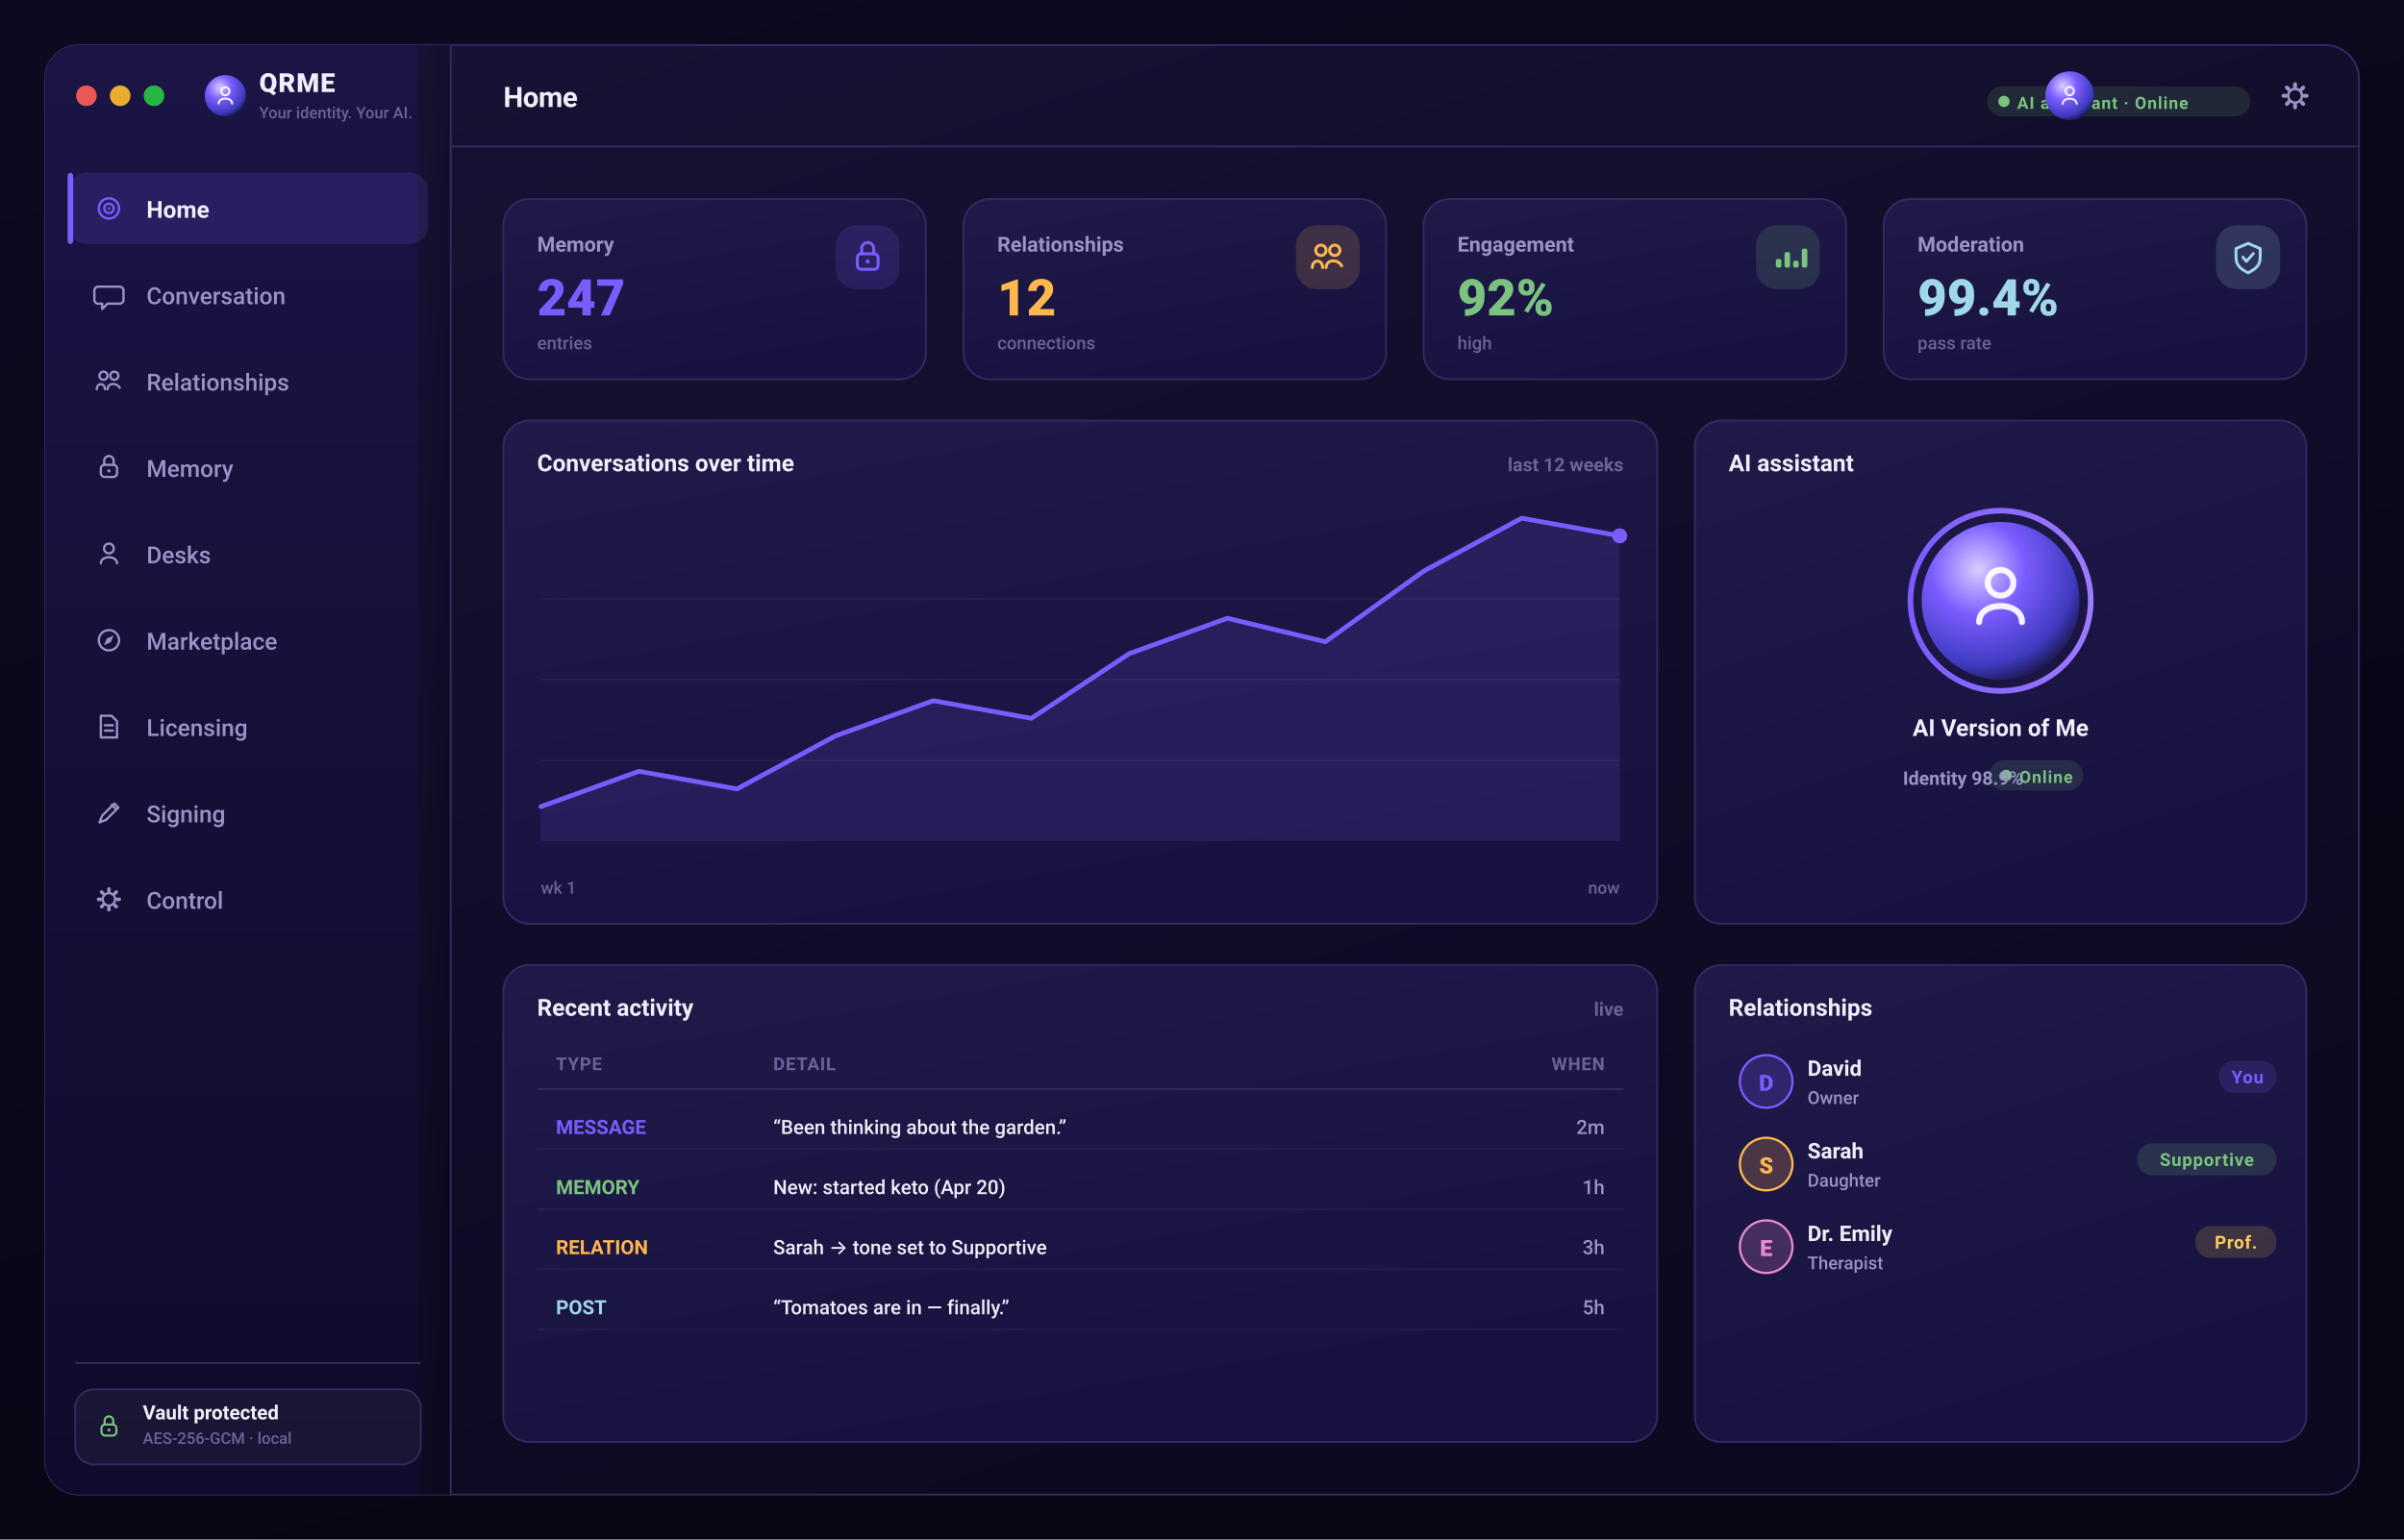
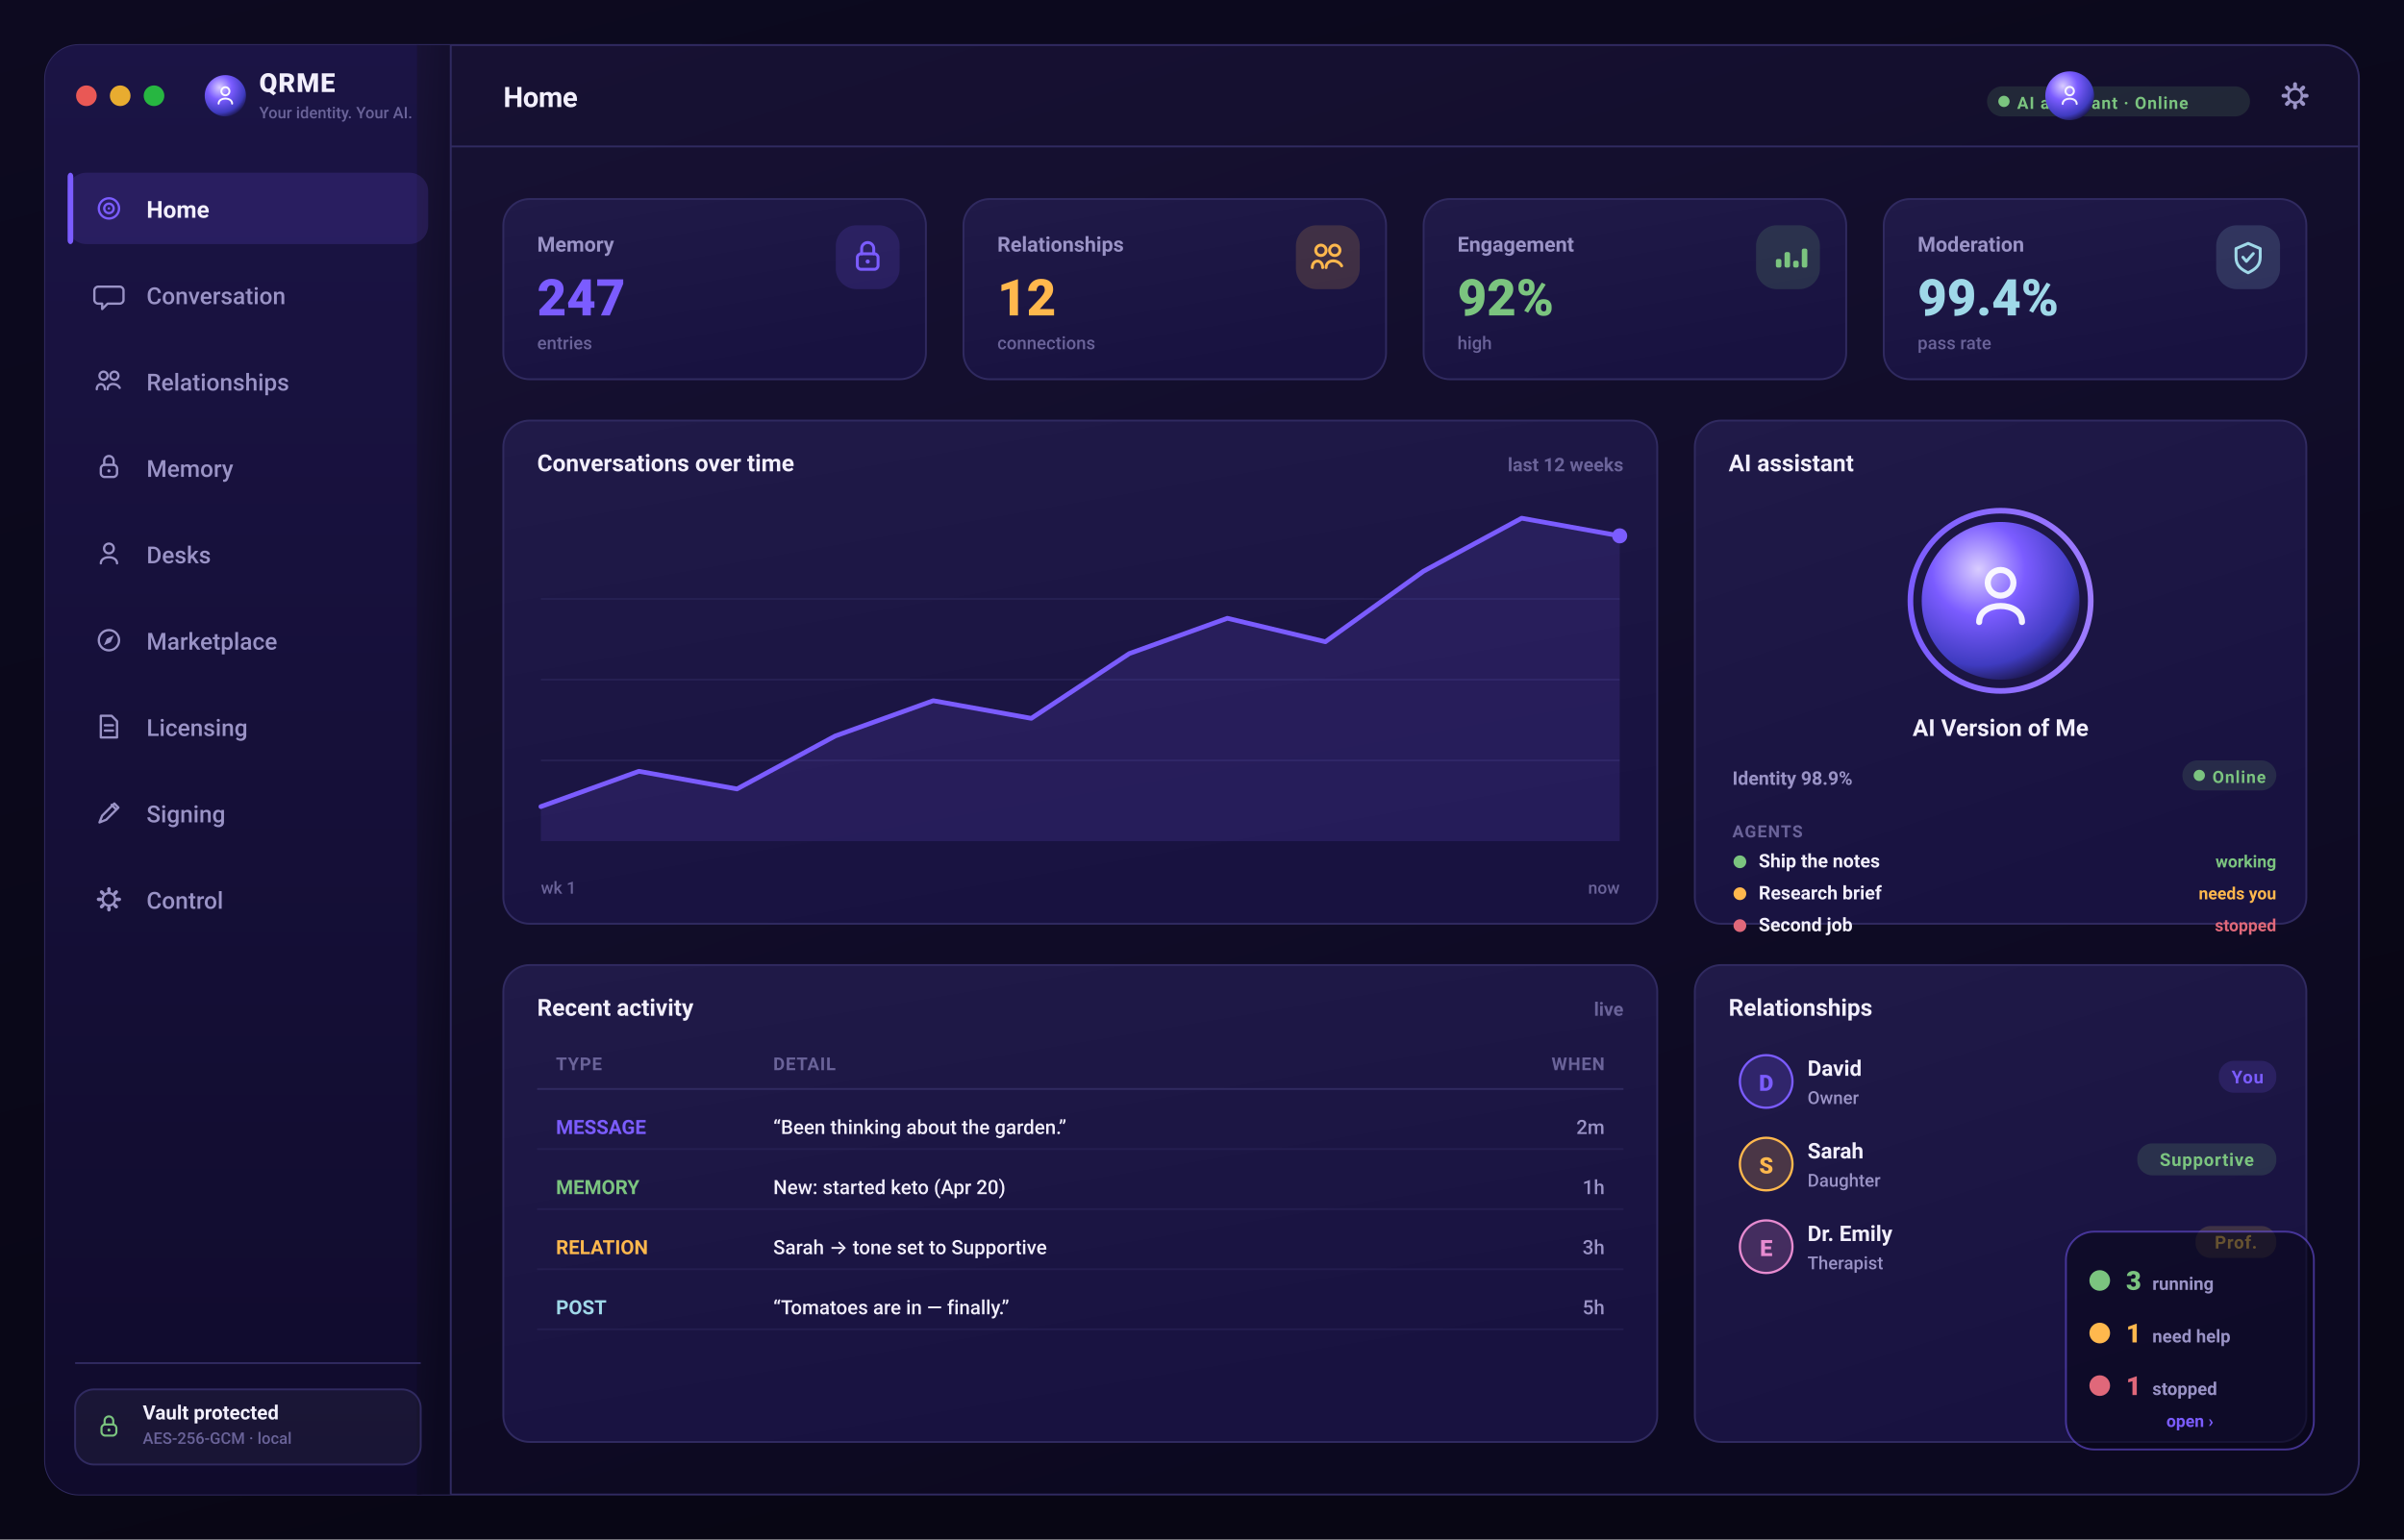
<svg xmlns="http://www.w3.org/2000/svg" width="1280" height="820" viewBox="0 0 1280 820" role="img" aria-label="QRME — Home">
  <defs>
    <linearGradient id="gPage" x1="0" y1="0" x2="0.4" y2="1">
      <stop offset="0" stop-color="#0d0a20" />
      <stop offset="1" stop-color="#080614" />
    </linearGradient>
    <linearGradient id="gScr" x1="0" y1="0" x2="0.5" y2="1">
      <stop offset="0" stop-color="#181235" />
      <stop offset="1" stop-color="#0c0920" />
    </linearGradient>
    <linearGradient id="gSide" x1="0" y1="0" x2="0" y2="1">
      <stop offset="0" stop-color="#1b1445" />
      <stop offset="1" stop-color="#100b2c" />
    </linearGradient>
    <linearGradient id="gCard" x1="0" y1="0" x2="0.4" y2="1">
      <stop offset="0" stop-color="#201a48" />
      <stop offset="1" stop-color="#181240" />
    </linearGradient>
    <linearGradient id="gBrand" x1="0" y1="0" x2="1" y2="0">
      <stop offset="0" stop-color="#7b5cff" />
      <stop offset="1" stop-color="#9d7bff" />
    </linearGradient>
    <linearGradient id="gAmber" x1="0" y1="0" x2="1" y2="0">
      <stop offset="0" stop-color="#ffb84d" />
      <stop offset="1" stop-color="#ffd27a" />
    </linearGradient>
    <radialGradient id="orb" cx="36%" cy="30%" r="78%">
      <stop offset="0" stop-color="#d9ccff" />
      <stop offset="38%" stop-color="#7b5cff" />
      <stop offset="78%" stop-color="#3f3bc0" />
      <stop offset="100%" stop-color="#140f34" />
    </radialGradient>
  </defs>
  <rect x="0.0" y="0.0" width="1280.0" height="820.0" rx="0" fill="url(#gPage)" />
  <rect x="24" y="24" width="1232" height="772" rx="18" fill="url(#gScr)" stroke="#302a60" stroke-width="1" />
  <rect x="24.0" y="24.0" width="216.0" height="772.0" rx="18" fill="url(#gSide)" />
  <rect x="222.0" y="24.0" width="18.0" height="772.0" rx="0" fill="url(#gScr)" />
  <line x1="240" y1="24" x2="240" y2="796" stroke="#302a60" stroke-width="1" />
  <line x1="240" y1="78" x2="1256" y2="78" stroke="#302a60" stroke-width="1" />
  <circle cx="46" cy="51" r="5.5" fill="#ff5f57" opacity="0.9" />
  <circle cx="64" cy="51" r="5.5" fill="#febc2e" opacity="0.9" />
  <circle cx="82" cy="51" r="5.5" fill="#28c840" opacity="0.9" />
  <circle cx="120" cy="51" r="11" fill="url(#orb)" />
  <circle cx="120" cy="48.6" r="2.16" fill="none" stroke="rgba(255,255,255,0.95)" stroke-width="1.02" stroke-linecap="round" stroke-linejoin="round" />
  <path d="M116.4 55.2 c0 -3.6 7.2 -3.6 7.2 0" fill="none" stroke="rgba(255,255,255,0.95)" stroke-width="1.02" stroke-linecap="round" stroke-linejoin="round" />
  <text x="138.0" y="49.0" font-family="-apple-system,BlinkMacSystemFont,'SF Pro Display','SF Pro Text','Segoe UI',Roboto,system-ui,sans-serif" font-size="14" font-weight="800" fill="#f2effc" text-anchor="start" letter-spacing="0.5">QRME</text>
  <text x="138.0" y="63.0" font-family="-apple-system,BlinkMacSystemFont,'SF Pro Display','SF Pro Text','Segoe UI',Roboto,system-ui,sans-serif" font-size="8.5" font-weight="500" fill="#6a6399" text-anchor="start">Your identity. Your AI.</text>
  <text x="268.0" y="57.0" font-family="-apple-system,BlinkMacSystemFont,'SF Pro Display','SF Pro Text','Segoe UI',Roboto,system-ui,sans-serif" font-size="15" font-weight="700" fill="#f2effc" text-anchor="start" letter-spacing="-0.2">Home</text>
  <rect x="1220.96" y="43.8" width="2.08" height="3.2" rx="1" transform="rotate(0 1222 51)" fill="#9a93c6" />
  <rect x="1220.96" y="43.8" width="2.08" height="3.2" rx="1" transform="rotate(45 1222 51)" fill="#9a93c6" />
  <rect x="1220.96" y="43.8" width="2.08" height="3.2" rx="1" transform="rotate(90 1222 51)" fill="#9a93c6" />
  <rect x="1220.96" y="43.8" width="2.08" height="3.2" rx="1" transform="rotate(135 1222 51)" fill="#9a93c6" />
  <rect x="1220.96" y="43.8" width="2.08" height="3.2" rx="1" transform="rotate(180 1222 51)" fill="#9a93c6" />
  <rect x="1220.96" y="43.8" width="2.08" height="3.2" rx="1" transform="rotate(225 1222 51)" fill="#9a93c6" />
  <rect x="1220.96" y="43.8" width="2.08" height="3.2" rx="1" transform="rotate(270 1222 51)" fill="#9a93c6" />
  <rect x="1220.96" y="43.8" width="2.08" height="3.2" rx="1" transform="rotate(315 1222 51)" fill="#9a93c6" />
  <circle cx="1222" cy="51" r="3.68" fill="none" stroke="#9a93c6" stroke-width="1.36" stroke-linecap="round" stroke-linejoin="round" />
  <rect x="1058.0" y="46.0" width="140.0" height="16.0" rx="8" fill="rgba(123,196,127,0.14)" />
  <circle cx="1067.0" cy="54" r="3" fill="#7bc47f" />
  <text x="1074.0" y="58.0" font-family="-apple-system,BlinkMacSystemFont,'SF Pro Display','SF Pro Text','Segoe UI',Roboto,system-ui,sans-serif" font-size="9" font-weight="700" fill="#7bc47f" text-anchor="start" letter-spacing="0.5">AI assistant · Online</text>
  <circle cx="1102" cy="51" r="13" fill="url(#orb)" />
  <circle cx="1102" cy="48.52" r="2.232" fill="none" stroke="rgba(255,255,255,0.9)" stroke-width="1.05" stroke-linecap="round" stroke-linejoin="round" />
  <path d="M1098.28 55.34 c0 -3.72 7.44 -3.72 7.44 0" fill="none" stroke="rgba(255,255,255,0.9)" stroke-width="1.05" stroke-linecap="round" stroke-linejoin="round" />
  <rect x="36.0" y="92.0" width="192.0" height="38.0" rx="10" fill="rgba(123,92,255,0.16)" />
  <rect x="36.0" y="92.0" width="3.0" height="38.0" rx="2" fill="#7b5cff" />
  <circle cx="58" cy="111" r="5.4" fill="none" stroke="#7b5cff" stroke-width="1.22" stroke-linecap="round" stroke-linejoin="round" />
  <circle cx="58" cy="111" r="2.52" fill="none" stroke="#7b5cff" stroke-width="1.22" stroke-linecap="round" stroke-linejoin="round" />
  <circle cx="58" cy="111" r="0.648" fill="#7b5cff" />
  <text x="78.0" y="116.0" font-family="-apple-system,BlinkMacSystemFont,'SF Pro Display','SF Pro Text','Segoe UI',Roboto,system-ui,sans-serif" font-size="12.5" font-weight="650" fill="#f2effc" text-anchor="start">Home</text>
  <path d="M52.24 152.68 h11.52 a2 2 0 0 1 2 2 v5.04 a2 2 0 0 1 -2 2 h-6.48 l-2.88 2.88 v-2.88 h-2.16 a2 2 0 0 1 -2 -2 v-5.04 a2 2 0 0 1 2 -2 Z" fill="none" stroke="#9a93c6" stroke-width="1.22" stroke-linecap="round" stroke-linejoin="round" />
  <text x="78.0" y="162.0" font-family="-apple-system,BlinkMacSystemFont,'SF Pro Display','SF Pro Text','Segoe UI',Roboto,system-ui,sans-serif" font-size="12.5" font-weight="500" fill="#9a93c6" text-anchor="start">Conversation</text>
  <circle cx="55.12" cy="200.12" r="2.16" fill="none" stroke="#9a93c6" stroke-width="1.22" stroke-linecap="round" stroke-linejoin="round" />
  <circle cx="60.88" cy="200.12" r="2.16" fill="none" stroke="#9a93c6" stroke-width="1.22" stroke-linecap="round" stroke-linejoin="round" />
  <path d="M51.52 207.32 c0 -3.6 4.32 -3.6 4.32 0 M57.28 207.32 c0 -3.6 5.04 -3.6 6.48 -0.72" fill="none" stroke="#9a93c6" stroke-width="1.22" stroke-linecap="round" stroke-linejoin="round" />
  <text x="78.0" y="208.0" font-family="-apple-system,BlinkMacSystemFont,'SF Pro Display','SF Pro Text','Segoe UI',Roboto,system-ui,sans-serif" font-size="12.5" font-weight="500" fill="#9a93c6" text-anchor="start">Relationships</text>
  <rect x="53.68" y="247.56" width="8.64" height="6.48" rx="2" fill="none" stroke="#9a93c6" stroke-width="1.22" stroke-linecap="round" stroke-linejoin="round" />
  <path d="M55.48 247.56 v-2.16 a2.52 2.52 0 0 1 5.04 0 v2.16" fill="none" stroke="#9a93c6" stroke-width="1.22" stroke-linecap="round" stroke-linejoin="round" />
  <circle cx="58" cy="250.8" r="0.864" fill="#9a93c6" />
  <text x="78.0" y="254.0" font-family="-apple-system,BlinkMacSystemFont,'SF Pro Display','SF Pro Text','Segoe UI',Roboto,system-ui,sans-serif" font-size="12.5" font-weight="500" fill="#9a93c6" text-anchor="start">Memory</text>
  <circle cx="58" cy="292.12" r="2.592" fill="none" stroke="#9a93c6" stroke-width="1.22" stroke-linecap="round" stroke-linejoin="round" />
  <path d="M53.68 300.04 c0 -4.32 8.64 -4.32 8.64 0" fill="none" stroke="#9a93c6" stroke-width="1.22" stroke-linecap="round" stroke-linejoin="round" />
  <text x="78.0" y="300.0" font-family="-apple-system,BlinkMacSystemFont,'SF Pro Display','SF Pro Text','Segoe UI',Roboto,system-ui,sans-serif" font-size="12.5" font-weight="500" fill="#9a93c6" text-anchor="start">Desks</text>
  <circle cx="58" cy="341" r="5.4" fill="none" stroke="#9a93c6" stroke-width="1.22" stroke-linecap="round" stroke-linejoin="round" />
  <path d="M60.52 338.48 l-1.584 3.6 -3.6 1.584 1.584 -3.6 Z" fill="#9a93c6" />
  <text x="78.0" y="346.0" font-family="-apple-system,BlinkMacSystemFont,'SF Pro Display','SF Pro Text','Segoe UI',Roboto,system-ui,sans-serif" font-size="12.5" font-weight="500" fill="#9a93c6" text-anchor="start">Marketplace</text>
  <path d="M53.68 381.24 h5.76 l2.88 2.88 v8.64 h-8.64 Z" fill="none" stroke="#9a93c6" stroke-width="1.22" stroke-linecap="round" stroke-linejoin="round" />
  <path d="M55.84 386.28 h4.32 M55.84 389.16 h4.32" fill="none" stroke="#9a93c6" stroke-width="1.22" stroke-linecap="round" stroke-linejoin="round" />
  <text x="78.0" y="392.0" font-family="-apple-system,BlinkMacSystemFont,'SF Pro Display','SF Pro Text','Segoe UI',Roboto,system-ui,sans-serif" font-size="12.5" font-weight="500" fill="#9a93c6" text-anchor="start">Licensing</text>
  <path d="M52.96 438.04 l1.44 -3.6 6.48 -6.48 2.16 2.16 -6.48 6.48 -3.6 1.44 Z" fill="none" stroke="#9a93c6" stroke-width="1.22" stroke-linecap="round" stroke-linejoin="round" />
  <path d="M59.44 428.68 l2.16 2.16" fill="none" stroke="#9a93c6" stroke-width="1.22" stroke-linecap="round" stroke-linejoin="round" />
  <text x="78.0" y="438.0" font-family="-apple-system,BlinkMacSystemFont,'SF Pro Display','SF Pro Text','Segoe UI',Roboto,system-ui,sans-serif" font-size="12.5" font-weight="500" fill="#9a93c6" text-anchor="start">Signing</text>
  <rect x="57.064" y="472.52" width="1.872" height="2.88" rx="1" transform="rotate(0 58 479)" fill="#9a93c6" />
  <rect x="57.064" y="472.52" width="1.872" height="2.88" rx="1" transform="rotate(45 58 479)" fill="#9a93c6" />
  <rect x="57.064" y="472.52" width="1.872" height="2.88" rx="1" transform="rotate(90 58 479)" fill="#9a93c6" />
  <rect x="57.064" y="472.52" width="1.872" height="2.88" rx="1" transform="rotate(135 58 479)" fill="#9a93c6" />
  <rect x="57.064" y="472.52" width="1.872" height="2.88" rx="1" transform="rotate(180 58 479)" fill="#9a93c6" />
  <rect x="57.064" y="472.52" width="1.872" height="2.88" rx="1" transform="rotate(225 58 479)" fill="#9a93c6" />
  <rect x="57.064" y="472.52" width="1.872" height="2.88" rx="1" transform="rotate(270 58 479)" fill="#9a93c6" />
  <rect x="57.064" y="472.52" width="1.872" height="2.88" rx="1" transform="rotate(315 58 479)" fill="#9a93c6" />
  <circle cx="58" cy="479" r="3.312" fill="none" stroke="#9a93c6" stroke-width="1.22" stroke-linecap="round" stroke-linejoin="round" />
  <text x="78.0" y="484.0" font-family="-apple-system,BlinkMacSystemFont,'SF Pro Display','SF Pro Text','Segoe UI',Roboto,system-ui,sans-serif" font-size="12.5" font-weight="500" fill="#9a93c6" text-anchor="start">Control</text>
  <line x1="40" y1="726" x2="224" y2="726" stroke="#302a60" stroke-width="1" />
  <rect x="40.0" y="740.0" width="184.0" height="40.0" rx="10" fill="rgba(255,255,255,0.04)" stroke="#302a60" stroke-width="1" />
  <rect x="54.04" y="758.68" width="7.92" height="5.94" rx="2" fill="none" stroke="#7bc47f" stroke-width="1.12" stroke-linecap="round" stroke-linejoin="round" />
  <path d="M55.69 758.68 v-1.98 a2.31 2.31 0 0 1 4.62 0 v1.98" fill="none" stroke="#7bc47f" stroke-width="1.12" stroke-linecap="round" stroke-linejoin="round" />
  <circle cx="58" cy="761.65" r="0.792" fill="#7bc47f" />
  <text x="76.0" y="756.0" font-family="-apple-system,BlinkMacSystemFont,'SF Pro Display','SF Pro Text','Segoe UI',Roboto,system-ui,sans-serif" font-size="10.5" font-weight="650" fill="#f2effc" text-anchor="start">Vault protected</text>
  <text x="76.0" y="769.0" font-family="-apple-system,BlinkMacSystemFont,'SF Pro Display','SF Pro Text','Segoe UI',Roboto,system-ui,sans-serif" font-size="8.5" font-weight="500" fill="#6a6399" text-anchor="start">AES-256-GCM · local</text>
  <rect x="268.0" y="106.0" width="225.0" height="96.0" rx="14" fill="url(#gCard)" stroke="#302a60" stroke-width="1" />
  <text x="286.0" y="134.0" font-family="-apple-system,BlinkMacSystemFont,'SF Pro Display','SF Pro Text','Segoe UI',Roboto,system-ui,sans-serif" font-size="11" font-weight="600" fill="#9a93c6" text-anchor="start">Memory</text>
  <text x="286.0" y="168.0" font-family="-apple-system,BlinkMacSystemFont,'SF Pro Display','SF Pro Text','Segoe UI',Roboto,system-ui,sans-serif" font-size="27" font-weight="800" fill="#7b5cff" text-anchor="start">247</text>
  <text x="286.0" y="186.0" font-family="-apple-system,BlinkMacSystemFont,'SF Pro Display','SF Pro Text','Segoe UI',Roboto,system-ui,sans-serif" font-size="9.5" font-weight="500" fill="#6a6399" text-anchor="start">entries</text>
  <rect x="445.0" y="120.0" width="34.0" height="34.0" rx="11" fill="rgba(123,92,255,0.16)" />
  <rect x="456.48" y="135.16" width="11.04" height="8.28" rx="2" fill="none" stroke="#7b5cff" stroke-width="1.56" stroke-linecap="round" stroke-linejoin="round" />
  <path d="M458.78 135.16 v-2.76 a3.22 3.22 0 0 1 6.44 0 v2.76" fill="none" stroke="#7b5cff" stroke-width="1.56" stroke-linecap="round" stroke-linejoin="round" />
  <circle cx="462.0" cy="139.3" r="1.104" fill="#7b5cff" />
  <rect x="513.0" y="106.0" width="225.0" height="96.0" rx="14" fill="url(#gCard)" stroke="#302a60" stroke-width="1" />
  <text x="531.0" y="134.0" font-family="-apple-system,BlinkMacSystemFont,'SF Pro Display','SF Pro Text','Segoe UI',Roboto,system-ui,sans-serif" font-size="11" font-weight="600" fill="#9a93c6" text-anchor="start">Relationships</text>
  <text x="531.0" y="168.0" font-family="-apple-system,BlinkMacSystemFont,'SF Pro Display','SF Pro Text','Segoe UI',Roboto,system-ui,sans-serif" font-size="27" font-weight="800" fill="#ffb84d" text-anchor="start">12</text>
  <text x="531.0" y="186.0" font-family="-apple-system,BlinkMacSystemFont,'SF Pro Display','SF Pro Text','Segoe UI',Roboto,system-ui,sans-serif" font-size="9.5" font-weight="500" fill="#6a6399" text-anchor="start">connections</text>
  <rect x="690.0" y="120.0" width="34.0" height="34.0" rx="11" fill="rgba(255,184,77,0.16)" />
  <circle cx="703.32" cy="133.32" r="2.76" fill="none" stroke="#ffb84d" stroke-width="1.56" stroke-linecap="round" stroke-linejoin="round" />
  <circle cx="710.68" cy="133.32" r="2.76" fill="none" stroke="#ffb84d" stroke-width="1.56" stroke-linecap="round" stroke-linejoin="round" />
  <path d="M698.72 142.52 c0 -4.6 5.52 -4.6 5.52 0 M706.08 142.52 c0 -4.6 6.44 -4.6 8.28 -0.92" fill="none" stroke="#ffb84d" stroke-width="1.56" stroke-linecap="round" stroke-linejoin="round" />
  <rect x="758.0" y="106.0" width="225.0" height="96.0" rx="14" fill="url(#gCard)" stroke="#302a60" stroke-width="1" />
  <text x="776.0" y="134.0" font-family="-apple-system,BlinkMacSystemFont,'SF Pro Display','SF Pro Text','Segoe UI',Roboto,system-ui,sans-serif" font-size="11" font-weight="600" fill="#9a93c6" text-anchor="start">Engagement</text>
  <text x="776.0" y="168.0" font-family="-apple-system,BlinkMacSystemFont,'SF Pro Display','SF Pro Text','Segoe UI',Roboto,system-ui,sans-serif" font-size="27" font-weight="800" fill="#7bc47f" text-anchor="start">92%</text>
  <text x="776.0" y="186.0" font-family="-apple-system,BlinkMacSystemFont,'SF Pro Display','SF Pro Text','Segoe UI',Roboto,system-ui,sans-serif" font-size="9.5" font-weight="500" fill="#6a6399" text-anchor="start">high</text>
  <rect x="935.0" y="120.0" width="34.0" height="34.0" rx="11" fill="rgba(123,196,127,0.16)" />
  <rect x="945.56" y="137.92" width="2.944" height="4.6" rx="1" fill="#7bc47f" />
  <rect x="950.16" y="134.24" width="2.944" height="8.28" rx="1" fill="#7bc47f" />
  <rect x="954.76" y="138.84" width="2.944" height="3.68" rx="1" fill="#7bc47f" />
  <rect x="959.36" y="132.4" width="2.944" height="10.12" rx="1" fill="#7bc47f" />
  <rect x="1003.0" y="106.0" width="225.0" height="96.0" rx="14" fill="url(#gCard)" stroke="#302a60" stroke-width="1" />
  <text x="1021.0" y="134.0" font-family="-apple-system,BlinkMacSystemFont,'SF Pro Display','SF Pro Text','Segoe UI',Roboto,system-ui,sans-serif" font-size="11" font-weight="600" fill="#9a93c6" text-anchor="start">Moderation</text>
  <text x="1021.0" y="168.0" font-family="-apple-system,BlinkMacSystemFont,'SF Pro Display','SF Pro Text','Segoe UI',Roboto,system-ui,sans-serif" font-size="27" font-weight="800" fill="#9fd8e8" text-anchor="start">99.4%</text>
  <text x="1021.0" y="186.0" font-family="-apple-system,BlinkMacSystemFont,'SF Pro Display','SF Pro Text','Segoe UI',Roboto,system-ui,sans-serif" font-size="9.5" font-weight="500" fill="#6a6399" text-anchor="start">pass rate</text>
  <rect x="1180.0" y="120.0" width="34.0" height="34.0" rx="11" fill="rgba(159,216,232,0.16)" />
  <path d="M1197.0 129.64 l6.44 2.76 v4.6 c0 4.6 -2.76 6.44 -6.44 8.28 c-3.68 -1.84 -6.44 -3.68 -6.44 -8.28 v-4.6 Z" fill="none" stroke="#9fd8e8" stroke-width="1.56" stroke-linecap="round" stroke-linejoin="round" />
  <path d="M1194.24 137 l1.84 2.208 3.68 -4.14" fill="none" stroke="#9fd8e8" stroke-width="1.56" stroke-linecap="round" stroke-linejoin="round" />
  <rect x="268.0" y="224.0" width="614.4" height="268.0" rx="14" fill="url(#gCard)" stroke="#302a60" stroke-width="1" />
  <text x="286.0" y="251.0" font-family="-apple-system,BlinkMacSystemFont,'SF Pro Display','SF Pro Text','Segoe UI',Roboto,system-ui,sans-serif" font-size="12.5" font-weight="700" fill="#f2effc" text-anchor="start">Conversations over time</text>
  <text x="864.4" y="251.0" font-family="-apple-system,BlinkMacSystemFont,'SF Pro Display','SF Pro Text','Segoe UI',Roboto,system-ui,sans-serif" font-size="10" font-weight="600" fill="#6a6399" text-anchor="end">last 12 weeks</text>
  <line x1="288" y1="319.0" x2="862.4" y2="319.0" stroke="rgba(48,42,96,0.5)" stroke-width="1" />
  <line x1="288" y1="362.0" x2="862.4" y2="362.0" stroke="rgba(48,42,96,0.5)" stroke-width="1" />
  <line x1="288" y1="405.0" x2="862.4" y2="405.0" stroke="rgba(48,42,96,0.5)" stroke-width="1" />
  <polygon points="288,448 288.0,429.6 340.2,410.8 392.4,420.2 444.7,392.0 496.9,373.2 549.1,382.6 601.3,348.1 653.5,329.3 705.7,341.8 758.0,304.2 810.2,276.0 862.4,285.4 862.4,448" fill="rgba(123,92,255,0.13)" />
  <polyline points="288.0,429.6 340.2,410.8 392.4,420.2 444.7,392.0 496.9,373.2 549.1,382.6 601.3,348.1 653.5,329.3 705.7,341.8 758.0,304.2 810.2,276.0 862.4,285.4" fill="none" stroke="#7b5cff" stroke-width="2.5" stroke-linejoin="round" stroke-linecap="round" />
  <circle cx="862.4" cy="285.4" r="4" fill="#7b5cff" />
  <text x="288.0" y="476.0" font-family="-apple-system,BlinkMacSystemFont,'SF Pro Display','SF Pro Text','Segoe UI',Roboto,system-ui,sans-serif" font-size="9" font-weight="500" fill="#6a6399" text-anchor="start">wk 1</text>
  <text x="862.4" y="476.0" font-family="-apple-system,BlinkMacSystemFont,'SF Pro Display','SF Pro Text','Segoe UI',Roboto,system-ui,sans-serif" font-size="9" font-weight="500" fill="#6a6399" text-anchor="end">now</text>
  <rect x="902.4" y="224.0" width="325.6" height="268.0" rx="14" fill="url(#gCard)" stroke="#302a60" stroke-width="1" />
  <text x="920.4" y="251.0" font-family="-apple-system,BlinkMacSystemFont,'SF Pro Display','SF Pro Text','Segoe UI',Roboto,system-ui,sans-serif" font-size="12.5" font-weight="700" fill="#f2effc" text-anchor="start">AI assistant</text>
  <circle cx="1065.2" cy="320" r="42" fill="url(#orb)" />
  <circle cx="1065.2" cy="310.4" r="6.84" fill="none" stroke="rgba(255,255,255,0.92)" stroke-width="3.23" stroke-linecap="round" stroke-linejoin="round" />
  <path d="M1053.8 331.3 c0 -11.4 22.8 -11.4 22.8 0" fill="none" stroke="rgba(255,255,255,0.92)" stroke-width="3.23" stroke-linecap="round" stroke-linejoin="round" />
  <circle cx="1065.2" cy="320" r="48" fill="none" stroke="url(#gBrand)" stroke-width="3" />
  <text x="1065.2" y="392.0" font-family="-apple-system,BlinkMacSystemFont,'SF Pro Display','SF Pro Text','Segoe UI',Roboto,system-ui,sans-serif" font-size="12.5" font-weight="700" fill="#f2effc" text-anchor="middle">AI Version of Me</text>
-   <rect x="1059.2" y="405.0" width="50.0" height="16.0" rx="8" fill="rgba(123,196,127,0.14)" />
-   <circle cx="1068.2" cy="413" r="3" fill="#7bc47f" />
-   <text x="1075.2" y="417.0" font-family="-apple-system,BlinkMacSystemFont,'SF Pro Display','SF Pro Text','Segoe UI',Roboto,system-ui,sans-serif" font-size="9" font-weight="700" fill="#7bc47f" text-anchor="start" letter-spacing="0.5">Online</text>
-   <text x="1013.2" y="418.0" font-family="-apple-system,BlinkMacSystemFont,'SF Pro Display','SF Pro Text','Segoe UI',Roboto,system-ui,sans-serif" font-size="10" font-weight="600" fill="#9a93c6" text-anchor="start">Identity 98.9%</text>
+   <text x="922.4" y="418.0" font-family="-apple-system,BlinkMacSystemFont,'SF Pro Display','SF Pro Text','Segoe UI',Roboto,system-ui,sans-serif" font-size="10" font-weight="600" fill="#9a93c6" text-anchor="start">Identity 98.9%</text>
+   <rect x="1162.0" y="405.0" width="50.0" height="16.0" rx="8" fill="rgba(123,196,127,0.14)" />
+   <circle cx="1171.0" cy="413" r="3" fill="#7bc47f" />
+   <text x="1178.0" y="417.0" font-family="-apple-system,BlinkMacSystemFont,'SF Pro Display','SF Pro Text','Segoe UI',Roboto,system-ui,sans-serif" font-size="9" font-weight="700" fill="#7bc47f" text-anchor="start" letter-spacing="0.5">Online</text>
+   <text x="922.4" y="446.0" font-family="-apple-system,BlinkMacSystemFont,'SF Pro Display','SF Pro Text','Segoe UI',Roboto,system-ui,sans-serif" font-size="9" font-weight="700" fill="#6a6399" text-anchor="start" letter-spacing="0.6">AGENTS</text>
+   <circle cx="926.4" cy="459" r="3.4" fill="#7bc47f" />
+   <text x="936.4" y="462.0" font-family="-apple-system,BlinkMacSystemFont,'SF Pro Display','SF Pro Text','Segoe UI',Roboto,system-ui,sans-serif" font-size="10" font-weight="600" fill="#f2effc" text-anchor="start">Ship the notes</text>
+   <text x="1212.0" y="462.0" font-family="-apple-system,BlinkMacSystemFont,'SF Pro Display','SF Pro Text','Segoe UI',Roboto,system-ui,sans-serif" font-size="9" font-weight="700" fill="#7bc47f" text-anchor="end">working</text>
+   <circle cx="926.4" cy="476" r="3.4" fill="#ffb84d" />
+   <text x="936.4" y="479.0" font-family="-apple-system,BlinkMacSystemFont,'SF Pro Display','SF Pro Text','Segoe UI',Roboto,system-ui,sans-serif" font-size="10" font-weight="600" fill="#f2effc" text-anchor="start">Research brief</text>
+   <text x="1212.0" y="479.0" font-family="-apple-system,BlinkMacSystemFont,'SF Pro Display','SF Pro Text','Segoe UI',Roboto,system-ui,sans-serif" font-size="9" font-weight="700" fill="#ffb84d" text-anchor="end">needs you</text>
+   <circle cx="926.4" cy="493" r="3.4" fill="#e0687a" />
+   <text x="936.4" y="496.0" font-family="-apple-system,BlinkMacSystemFont,'SF Pro Display','SF Pro Text','Segoe UI',Roboto,system-ui,sans-serif" font-size="10" font-weight="600" fill="#f2effc" text-anchor="start">Second job</text>
+   <text x="1212.0" y="496.0" font-family="-apple-system,BlinkMacSystemFont,'SF Pro Display','SF Pro Text','Segoe UI',Roboto,system-ui,sans-serif" font-size="9" font-weight="700" fill="#e0687a" text-anchor="end">stopped</text>
  <rect x="268.0" y="514.0" width="614.4" height="254.0" rx="14" fill="url(#gCard)" stroke="#302a60" stroke-width="1" />
  <text x="286.0" y="541.0" font-family="-apple-system,BlinkMacSystemFont,'SF Pro Display','SF Pro Text','Segoe UI',Roboto,system-ui,sans-serif" font-size="12.5" font-weight="700" fill="#f2effc" text-anchor="start">Recent activity</text>
  <text x="864.4" y="541.0" font-family="-apple-system,BlinkMacSystemFont,'SF Pro Display','SF Pro Text','Segoe UI',Roboto,system-ui,sans-serif" font-size="10" font-weight="600" fill="#6a6399" text-anchor="end">live</text>
  <text x="296.0" y="570.0" font-family="-apple-system,BlinkMacSystemFont,'SF Pro Display','SF Pro Text','Segoe UI',Roboto,system-ui,sans-serif" font-size="9.5" font-weight="700" fill="#6a6399" text-anchor="start" letter-spacing="0.4">TYPE</text>
  <text x="411.7" y="570.0" font-family="-apple-system,BlinkMacSystemFont,'SF Pro Display','SF Pro Text','Segoe UI',Roboto,system-ui,sans-serif" font-size="9.5" font-weight="700" fill="#6a6399" text-anchor="start" letter-spacing="0.4">DETAIL</text>
  <text x="854.4" y="570.0" font-family="-apple-system,BlinkMacSystemFont,'SF Pro Display','SF Pro Text','Segoe UI',Roboto,system-ui,sans-serif" font-size="9.5" font-weight="700" fill="#6a6399" text-anchor="end" letter-spacing="0.4">WHEN</text>
  <line x1="286" y1="580" x2="864.4" y2="580" stroke="#302a60" stroke-width="1" />
  <text x="296.0" y="604.0" font-family="-apple-system,BlinkMacSystemFont,'SF Pro Display','SF Pro Text','Segoe UI',Roboto,system-ui,sans-serif" font-size="10.5" font-weight="700" fill="#7b5cff" text-anchor="start">MESSAGE</text>
  <text x="411.7" y="604.0" font-family="-apple-system,BlinkMacSystemFont,'SF Pro Display','SF Pro Text','Segoe UI',Roboto,system-ui,sans-serif" font-size="10.5" font-weight="500" fill="#f2effc" text-anchor="start">“Been thinking about the garden.”</text>
  <text x="854.4" y="604.0" font-family="-apple-system,BlinkMacSystemFont,'SF Pro Display','SF Pro Text','Segoe UI',Roboto,system-ui,sans-serif" font-size="10.5" font-weight="500" fill="#9a93c6" text-anchor="end">2m</text>
  <line x1="286" y1="612" x2="864.4" y2="612" stroke="rgba(48,42,96,0.45)" stroke-width="1" />
  <text x="296.0" y="636.0" font-family="-apple-system,BlinkMacSystemFont,'SF Pro Display','SF Pro Text','Segoe UI',Roboto,system-ui,sans-serif" font-size="10.5" font-weight="700" fill="#7bc47f" text-anchor="start">MEMORY</text>
  <text x="411.7" y="636.0" font-family="-apple-system,BlinkMacSystemFont,'SF Pro Display','SF Pro Text','Segoe UI',Roboto,system-ui,sans-serif" font-size="10.5" font-weight="500" fill="#f2effc" text-anchor="start">New: started keto (Apr 20)</text>
  <text x="854.4" y="636.0" font-family="-apple-system,BlinkMacSystemFont,'SF Pro Display','SF Pro Text','Segoe UI',Roboto,system-ui,sans-serif" font-size="10.5" font-weight="500" fill="#9a93c6" text-anchor="end">1h</text>
  <line x1="286" y1="644" x2="864.4" y2="644" stroke="rgba(48,42,96,0.45)" stroke-width="1" />
  <text x="296.0" y="668.0" font-family="-apple-system,BlinkMacSystemFont,'SF Pro Display','SF Pro Text','Segoe UI',Roboto,system-ui,sans-serif" font-size="10.5" font-weight="700" fill="#ffb84d" text-anchor="start">RELATION</text>
  <text x="411.7" y="668.0" font-family="-apple-system,BlinkMacSystemFont,'SF Pro Display','SF Pro Text','Segoe UI',Roboto,system-ui,sans-serif" font-size="10.5" font-weight="500" fill="#f2effc" text-anchor="start">Sarah → tone set to Supportive</text>
  <text x="854.4" y="668.0" font-family="-apple-system,BlinkMacSystemFont,'SF Pro Display','SF Pro Text','Segoe UI',Roboto,system-ui,sans-serif" font-size="10.5" font-weight="500" fill="#9a93c6" text-anchor="end">3h</text>
  <line x1="286" y1="676" x2="864.4" y2="676" stroke="rgba(48,42,96,0.45)" stroke-width="1" />
  <text x="296.0" y="700.0" font-family="-apple-system,BlinkMacSystemFont,'SF Pro Display','SF Pro Text','Segoe UI',Roboto,system-ui,sans-serif" font-size="10.5" font-weight="700" fill="#9fd8e8" text-anchor="start">POST</text>
  <text x="411.7" y="700.0" font-family="-apple-system,BlinkMacSystemFont,'SF Pro Display','SF Pro Text','Segoe UI',Roboto,system-ui,sans-serif" font-size="10.5" font-weight="500" fill="#f2effc" text-anchor="start">“Tomatoes are in — finally.”</text>
  <text x="854.4" y="700.0" font-family="-apple-system,BlinkMacSystemFont,'SF Pro Display','SF Pro Text','Segoe UI',Roboto,system-ui,sans-serif" font-size="10.5" font-weight="500" fill="#9a93c6" text-anchor="end">5h</text>
  <line x1="286" y1="708" x2="864.4" y2="708" stroke="rgba(48,42,96,0.45)" stroke-width="1" />
  <rect x="902.4" y="514.0" width="325.6" height="254.0" rx="14" fill="url(#gCard)" stroke="#302a60" stroke-width="1" />
  <text x="920.4" y="541.0" font-family="-apple-system,BlinkMacSystemFont,'SF Pro Display','SF Pro Text','Segoe UI',Roboto,system-ui,sans-serif" font-size="12.5" font-weight="700" fill="#f2effc" text-anchor="start">Relationships</text>
  <circle cx="940.4" cy="576" r="14" fill="rgba(123,92,255,0.2)" stroke="#7b5cff" stroke-width="1.2" />
  <text x="940.4" y="581.0" font-family="-apple-system,BlinkMacSystemFont,'SF Pro Display','SF Pro Text','Segoe UI',Roboto,system-ui,sans-serif" font-size="12" font-weight="800" fill="#7b5cff" text-anchor="middle">D</text>
  <text x="962.4" y="573.0" font-family="-apple-system,BlinkMacSystemFont,'SF Pro Display','SF Pro Text','Segoe UI',Roboto,system-ui,sans-serif" font-size="11.5" font-weight="700" fill="#f2effc" text-anchor="start">David</text>
  <text x="962.4" y="588.0" font-family="-apple-system,BlinkMacSystemFont,'SF Pro Display','SF Pro Text','Segoe UI',Roboto,system-ui,sans-serif" font-size="9.5" font-weight="500" fill="#9a93c6" text-anchor="start">Owner</text>
  <rect x="1181.4" y="565.0" width="30.6" height="17.0" rx="8" fill="rgba(123,92,255,0.16)" />
  <text x="1196.7" y="577.0" font-family="-apple-system,BlinkMacSystemFont,'SF Pro Display','SF Pro Text','Segoe UI',Roboto,system-ui,sans-serif" font-size="9.5" font-weight="700" fill="#7b5cff" text-anchor="middle" letter-spacing="0.4">You</text>
  <circle cx="940.4" cy="620" r="14" fill="rgba(255,184,77,0.2)" stroke="#ffb84d" stroke-width="1.2" />
  <text x="940.4" y="625.0" font-family="-apple-system,BlinkMacSystemFont,'SF Pro Display','SF Pro Text','Segoe UI',Roboto,system-ui,sans-serif" font-size="12" font-weight="800" fill="#ffb84d" text-anchor="middle">S</text>
  <text x="962.4" y="617.0" font-family="-apple-system,BlinkMacSystemFont,'SF Pro Display','SF Pro Text','Segoe UI',Roboto,system-ui,sans-serif" font-size="11.5" font-weight="700" fill="#f2effc" text-anchor="start">Sarah</text>
  <text x="962.4" y="632.0" font-family="-apple-system,BlinkMacSystemFont,'SF Pro Display','SF Pro Text','Segoe UI',Roboto,system-ui,sans-serif" font-size="9.5" font-weight="500" fill="#9a93c6" text-anchor="start">Daughter</text>
  <rect x="1138.0" y="609.0" width="74.0" height="17.0" rx="8" fill="rgba(123,196,127,0.16)" />
  <text x="1175.0" y="621.0" font-family="-apple-system,BlinkMacSystemFont,'SF Pro Display','SF Pro Text','Segoe UI',Roboto,system-ui,sans-serif" font-size="9.5" font-weight="700" fill="#7bc47f" text-anchor="middle" letter-spacing="0.4">Supportive</text>
  <circle cx="940.4" cy="664" r="14" fill="rgba(231,139,208,0.2)" stroke="#e78bd0" stroke-width="1.2" />
  <text x="940.4" y="669.0" font-family="-apple-system,BlinkMacSystemFont,'SF Pro Display','SF Pro Text','Segoe UI',Roboto,system-ui,sans-serif" font-size="12" font-weight="800" fill="#e78bd0" text-anchor="middle">E</text>
  <text x="962.4" y="661.0" font-family="-apple-system,BlinkMacSystemFont,'SF Pro Display','SF Pro Text','Segoe UI',Roboto,system-ui,sans-serif" font-size="11.5" font-weight="700" fill="#f2effc" text-anchor="start">Dr. Emily</text>
  <text x="962.4" y="676.0" font-family="-apple-system,BlinkMacSystemFont,'SF Pro Display','SF Pro Text','Segoe UI',Roboto,system-ui,sans-serif" font-size="9.5" font-weight="500" fill="#9a93c6" text-anchor="start">Therapist</text>
  <rect x="1169.0" y="653.0" width="43.0" height="17.0" rx="8" fill="rgba(255,206,84,0.16)" />
  <text x="1190.5" y="665.0" font-family="-apple-system,BlinkMacSystemFont,'SF Pro Display','SF Pro Text','Segoe UI',Roboto,system-ui,sans-serif" font-size="9.5" font-weight="700" fill="#ffce54" text-anchor="middle" letter-spacing="0.4">Prof.</text>
+   <rect x="1100.0" y="656.0" width="132.0" height="116.0" rx="15" fill="rgba(9,7,26,0.62)" stroke="rgba(123,92,255,0.5)" stroke-width="1" />
+   <circle cx="1118" cy="682" r="5.5" fill="#7bc47f" />
+   <text x="1132.0" y="687.0" font-family="-apple-system,BlinkMacSystemFont,'SF Pro Display','SF Pro Text','Segoe UI',Roboto,system-ui,sans-serif" font-size="14" font-weight="800" fill="#7bc47f" text-anchor="start">3</text>
+   <text x="1146.0" y="687.0" font-family="-apple-system,BlinkMacSystemFont,'SF Pro Display','SF Pro Text','Segoe UI',Roboto,system-ui,sans-serif" font-size="9.5" font-weight="600" fill="#9a93c6" text-anchor="start">running</text>
+   <circle cx="1118" cy="710" r="5.5" fill="#ffb84d" />
+   <text x="1132.0" y="715.0" font-family="-apple-system,BlinkMacSystemFont,'SF Pro Display','SF Pro Text','Segoe UI',Roboto,system-ui,sans-serif" font-size="14" font-weight="800" fill="#ffb84d" text-anchor="start">1</text>
+   <text x="1146.0" y="715.0" font-family="-apple-system,BlinkMacSystemFont,'SF Pro Display','SF Pro Text','Segoe UI',Roboto,system-ui,sans-serif" font-size="9.5" font-weight="600" fill="#9a93c6" text-anchor="start">need help</text>
+   <circle cx="1118" cy="738" r="5.5" fill="#e0687a" />
+   <text x="1132.0" y="743.0" font-family="-apple-system,BlinkMacSystemFont,'SF Pro Display','SF Pro Text','Segoe UI',Roboto,system-ui,sans-serif" font-size="14" font-weight="800" fill="#e0687a" text-anchor="start">1</text>
+   <text x="1146.0" y="743.0" font-family="-apple-system,BlinkMacSystemFont,'SF Pro Display','SF Pro Text','Segoe UI',Roboto,system-ui,sans-serif" font-size="9.5" font-weight="600" fill="#9a93c6" text-anchor="start">stopped</text>
+   <text x="1166.0" y="760.0" font-family="-apple-system,BlinkMacSystemFont,'SF Pro Display','SF Pro Text','Segoe UI',Roboto,system-ui,sans-serif" font-size="9" font-weight="700" fill="#7b5cff" text-anchor="middle">open ›</text>
</svg>
